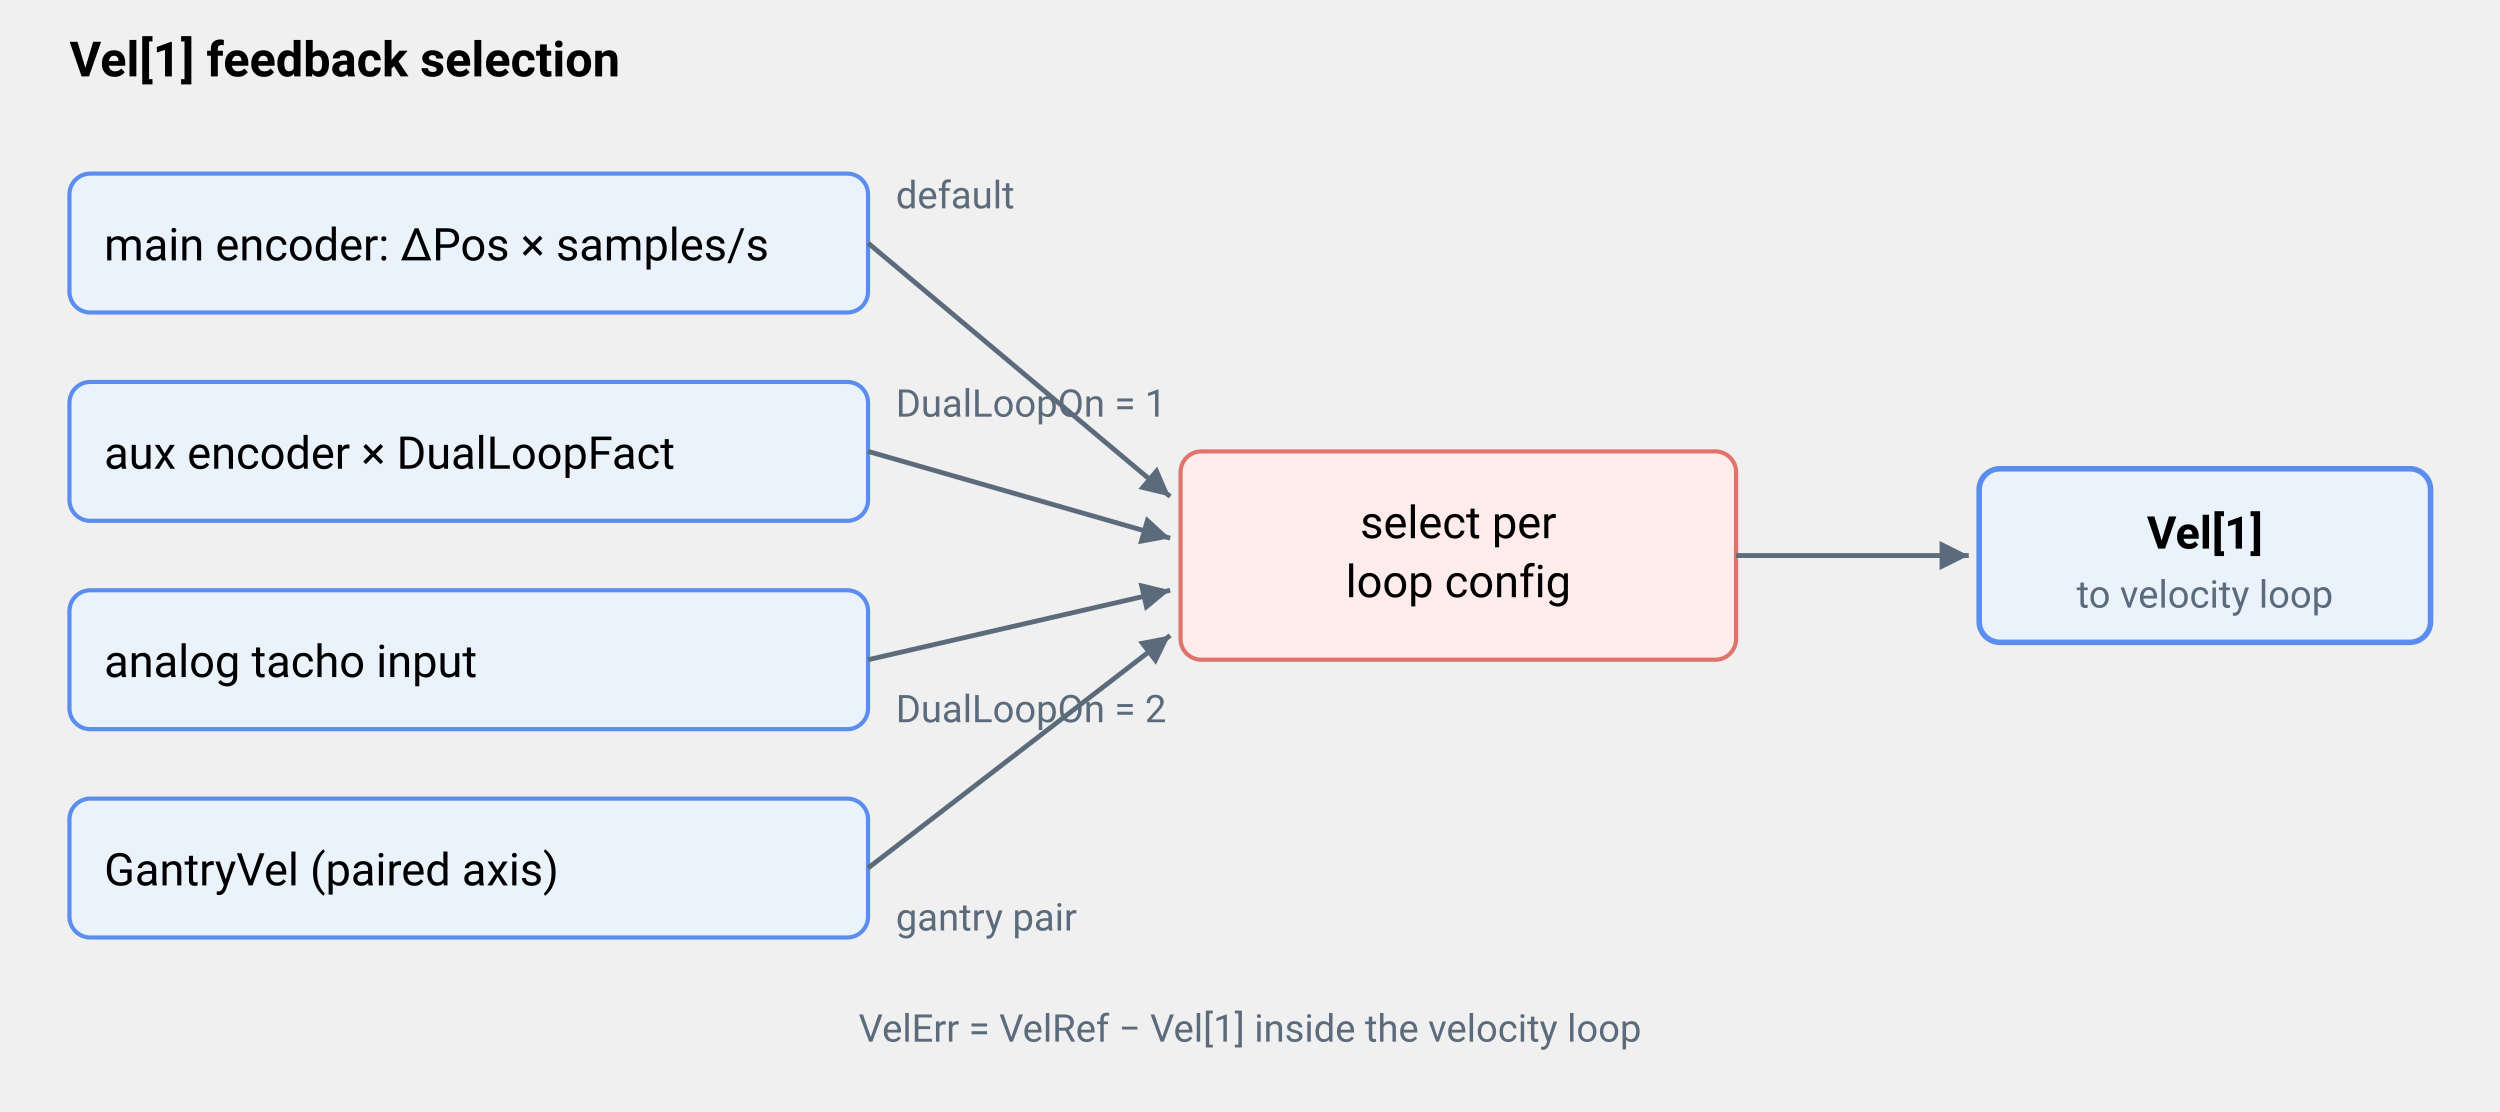
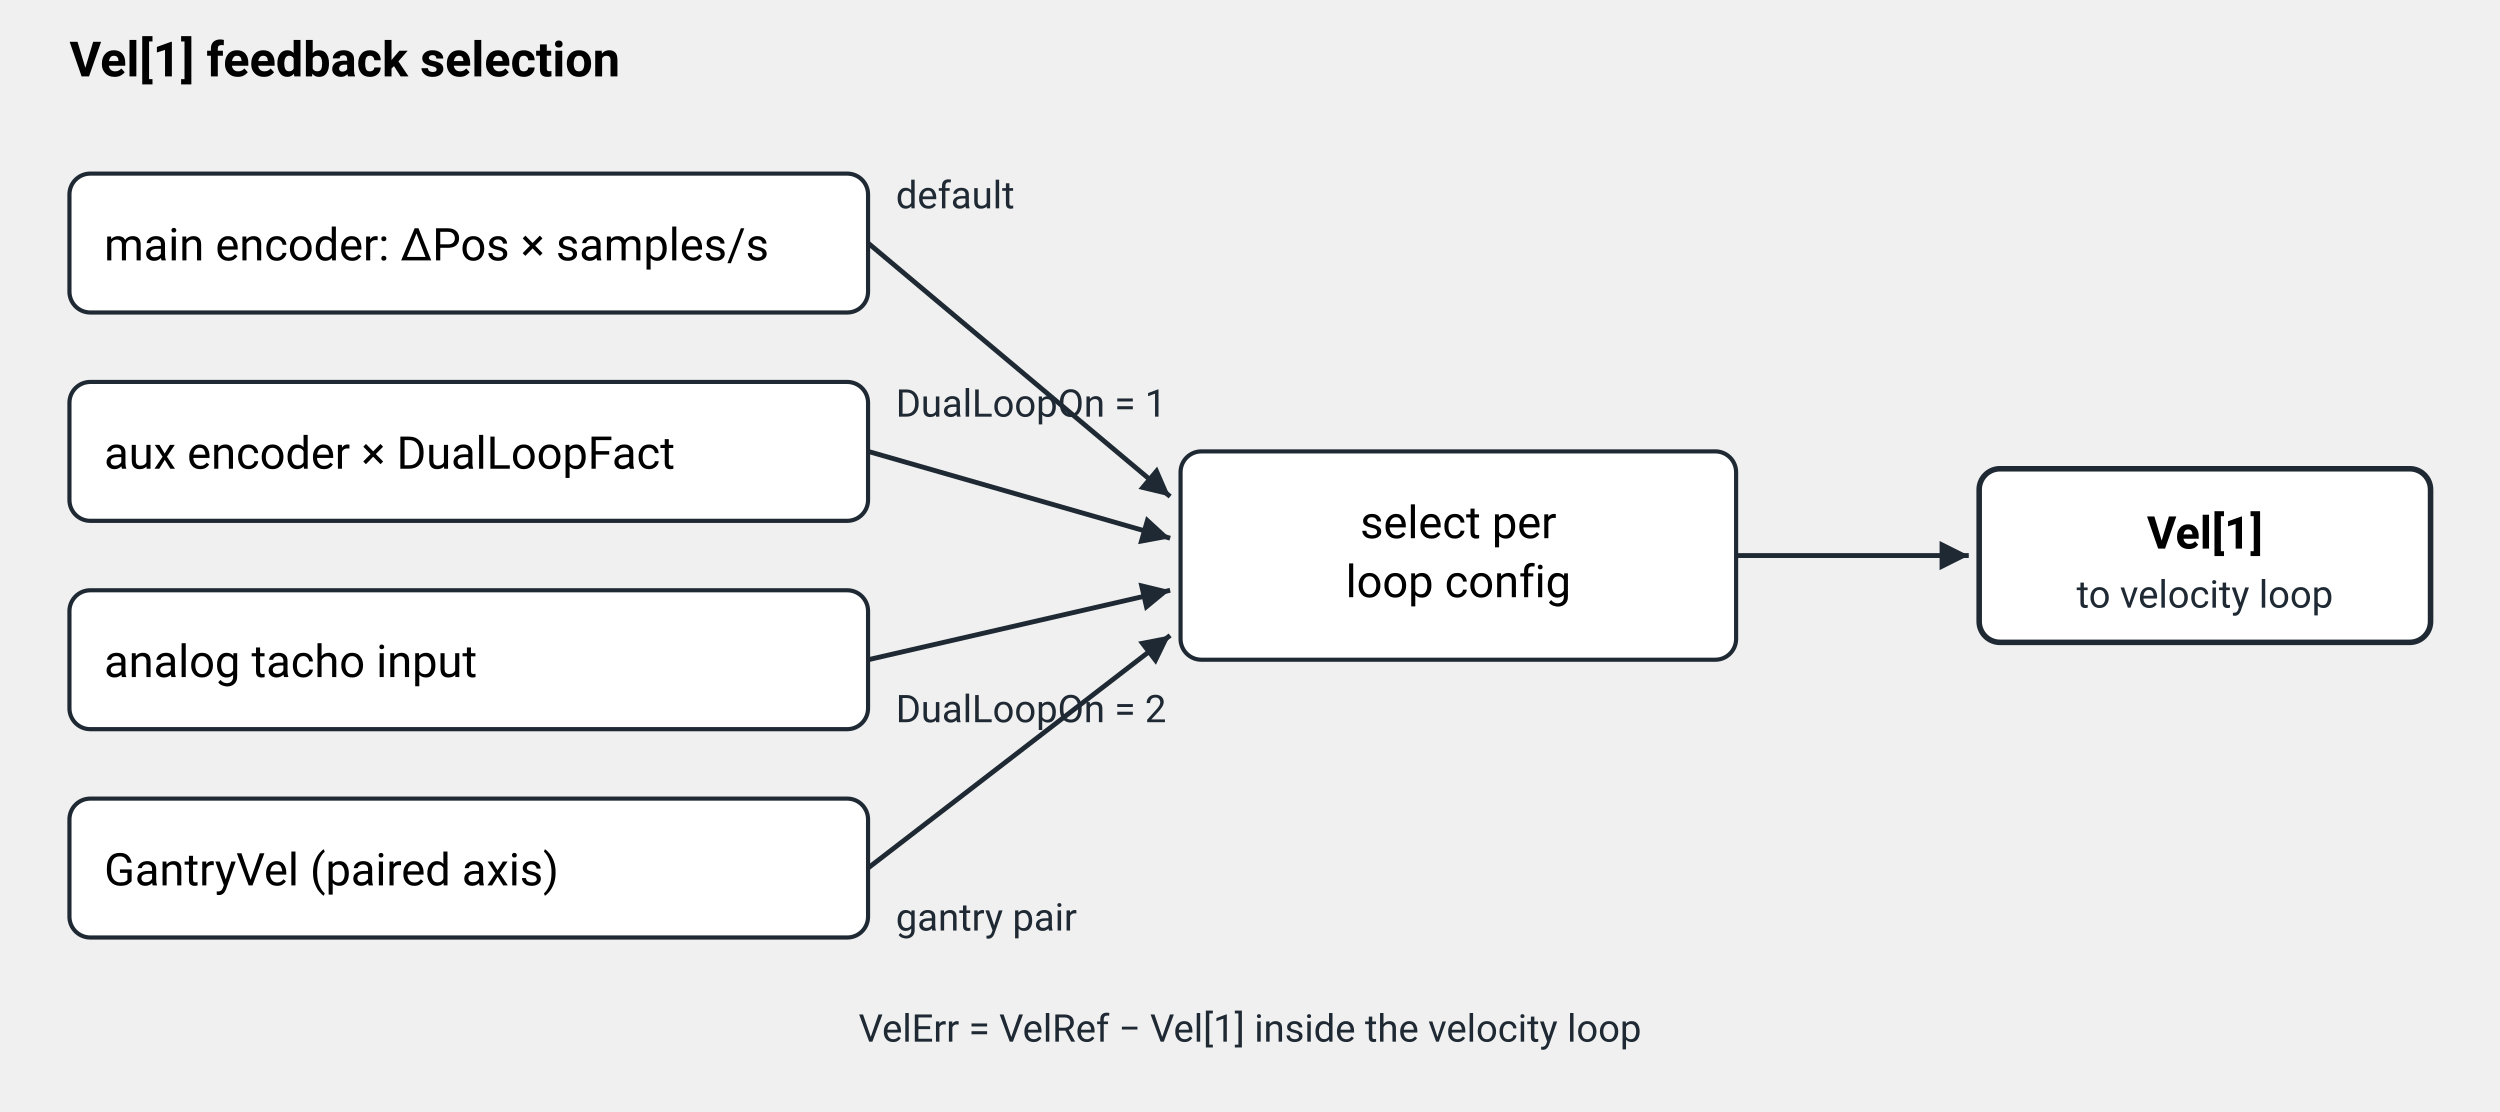
<svg xmlns="http://www.w3.org/2000/svg" width="720" height="320" viewBox="0 0 720 320" font-family="-apple-system,Segoe UI,Roboto,sans-serif" font-size="13" role="img" aria-label="Velocity-feedback selection for Vel[1]: one of four sources (main encoder, scaled aux encoder, analog tacho input, or gantry partner velocity) is selected by the loop configuration and routed into the velocity loop.">
  <defs>
    <marker id="arrow" markerWidth="8" markerHeight="8" refX="6" refY="3" orient="auto">
-       <path d="M0,0 L6,3 L0,6 Z" fill="#5b6b7b" />
+       <path d="M0,0 L6,3 L0,6 Z" fill="#1f2933" />
    </marker>
  </defs>
  <text x="20" y="22" font-size="14" font-weight="bold">Vel[1] feedback selection</text>
-   <rect x="20" y="50" width="230" height="40" rx="6" fill="#eaf2fb" stroke="#5b8def" stroke-width="1.2" />
+   <rect x="20" y="50" width="230" height="40" rx="6" fill="#ffffff" stroke="#1f2933" stroke-width="1.2" />
  <text x="30" y="75">main encoder: ΔPos × samples/s</text>
-   <rect x="20" y="110" width="230" height="40" rx="6" fill="#eaf2fb" stroke="#5b8def" stroke-width="1.2" />
+   <rect x="20" y="110" width="230" height="40" rx="6" fill="#ffffff" stroke="#1f2933" stroke-width="1.2" />
  <text x="30" y="135">aux encoder × DualLoopFact</text>
-   <rect x="20" y="170" width="230" height="40" rx="6" fill="#eaf2fb" stroke="#5b8def" stroke-width="1.2" />
+   <rect x="20" y="170" width="230" height="40" rx="6" fill="#ffffff" stroke="#1f2933" stroke-width="1.2" />
  <text x="30" y="195">analog tacho input</text>
-   <rect x="20" y="230" width="230" height="40" rx="6" fill="#eaf2fb" stroke="#5b8def" stroke-width="1.2" />
+   <rect x="20" y="230" width="230" height="40" rx="6" fill="#ffffff" stroke="#1f2933" stroke-width="1.2" />
  <text x="30" y="255">GantryVel (paired axis)</text>
-   <rect x="340" y="130" width="160" height="60" rx="6" fill="#fdecea" stroke="#e0736b" stroke-width="1.2" />
+   <rect x="340" y="130" width="160" height="60" rx="6" fill="#ffffff" stroke="#1f2933" stroke-width="1.2" />
  <text x="420" y="155" text-anchor="middle">select per</text>
  <text x="420" y="172" text-anchor="middle">loop config</text>
-   <rect x="570" y="135" width="130" height="50" rx="6" fill="#eaf2fb" stroke="#5b8def" stroke-width="1.6" />
+   <rect x="570" y="135" width="130" height="50" rx="6" fill="#ffffff" stroke="#1f2933" stroke-width="1.6" />
  <text x="635" y="158" text-anchor="middle" font-weight="bold">Vel[1]</text>
-   <text x="635" y="175" text-anchor="middle" font-size="11" fill="#5b6b7b">to velocity loop</text>
-   <line x1="250" y1="70" x2="337" y2="143" stroke="#5b6b7b" stroke-width="1.4" marker-end="url(#arrow)" />
-   <line x1="250" y1="130" x2="337" y2="155" stroke="#5b6b7b" stroke-width="1.4" marker-end="url(#arrow)" />
-   <line x1="250" y1="190" x2="337" y2="170" stroke="#5b6b7b" stroke-width="1.4" marker-end="url(#arrow)" />
-   <line x1="250" y1="250" x2="337" y2="183" stroke="#5b6b7b" stroke-width="1.4" marker-end="url(#arrow)" />
-   <text x="258" y="60" font-size="11" fill="#5b6b7b">default</text>
-   <text x="258" y="120" font-size="11" fill="#5b6b7b">DualLoopOn = 1</text>
-   <text x="258" y="208" font-size="11" fill="#5b6b7b">DualLoopOn = 2</text>
-   <text x="258" y="268" font-size="11" fill="#5b6b7b">gantry pair</text>
-   <line x1="500" y1="160" x2="567" y2="160" stroke="#5b6b7b" stroke-width="1.4" marker-end="url(#arrow)" />
-   <text x="360" y="300" text-anchor="middle" font-size="11" fill="#5b6b7b">VelErr = VelRef − Vel[1] inside the velocity loop</text>
+   <text x="635" y="175" text-anchor="middle" font-size="11" fill="#1f2933">to velocity loop</text>
+   <line x1="250" y1="70" x2="337" y2="143" stroke="#1f2933" stroke-width="1.4" marker-end="url(#arrow)" />
+   <line x1="250" y1="130" x2="337" y2="155" stroke="#1f2933" stroke-width="1.4" marker-end="url(#arrow)" />
+   <line x1="250" y1="190" x2="337" y2="170" stroke="#1f2933" stroke-width="1.4" marker-end="url(#arrow)" />
+   <line x1="250" y1="250" x2="337" y2="183" stroke="#1f2933" stroke-width="1.4" marker-end="url(#arrow)" />
+   <text x="258" y="60" font-size="11" fill="#1f2933">default</text>
+   <text x="258" y="120" font-size="11" fill="#1f2933">DualLoopOn = 1</text>
+   <text x="258" y="208" font-size="11" fill="#1f2933">DualLoopOn = 2</text>
+   <text x="258" y="268" font-size="11" fill="#1f2933">gantry pair</text>
+   <line x1="500" y1="160" x2="567" y2="160" stroke="#1f2933" stroke-width="1.4" marker-end="url(#arrow)" />
+   <text x="360" y="300" text-anchor="middle" font-size="11" fill="#1f2933">VelErr = VelRef − Vel[1] inside the velocity loop</text>
</svg>
